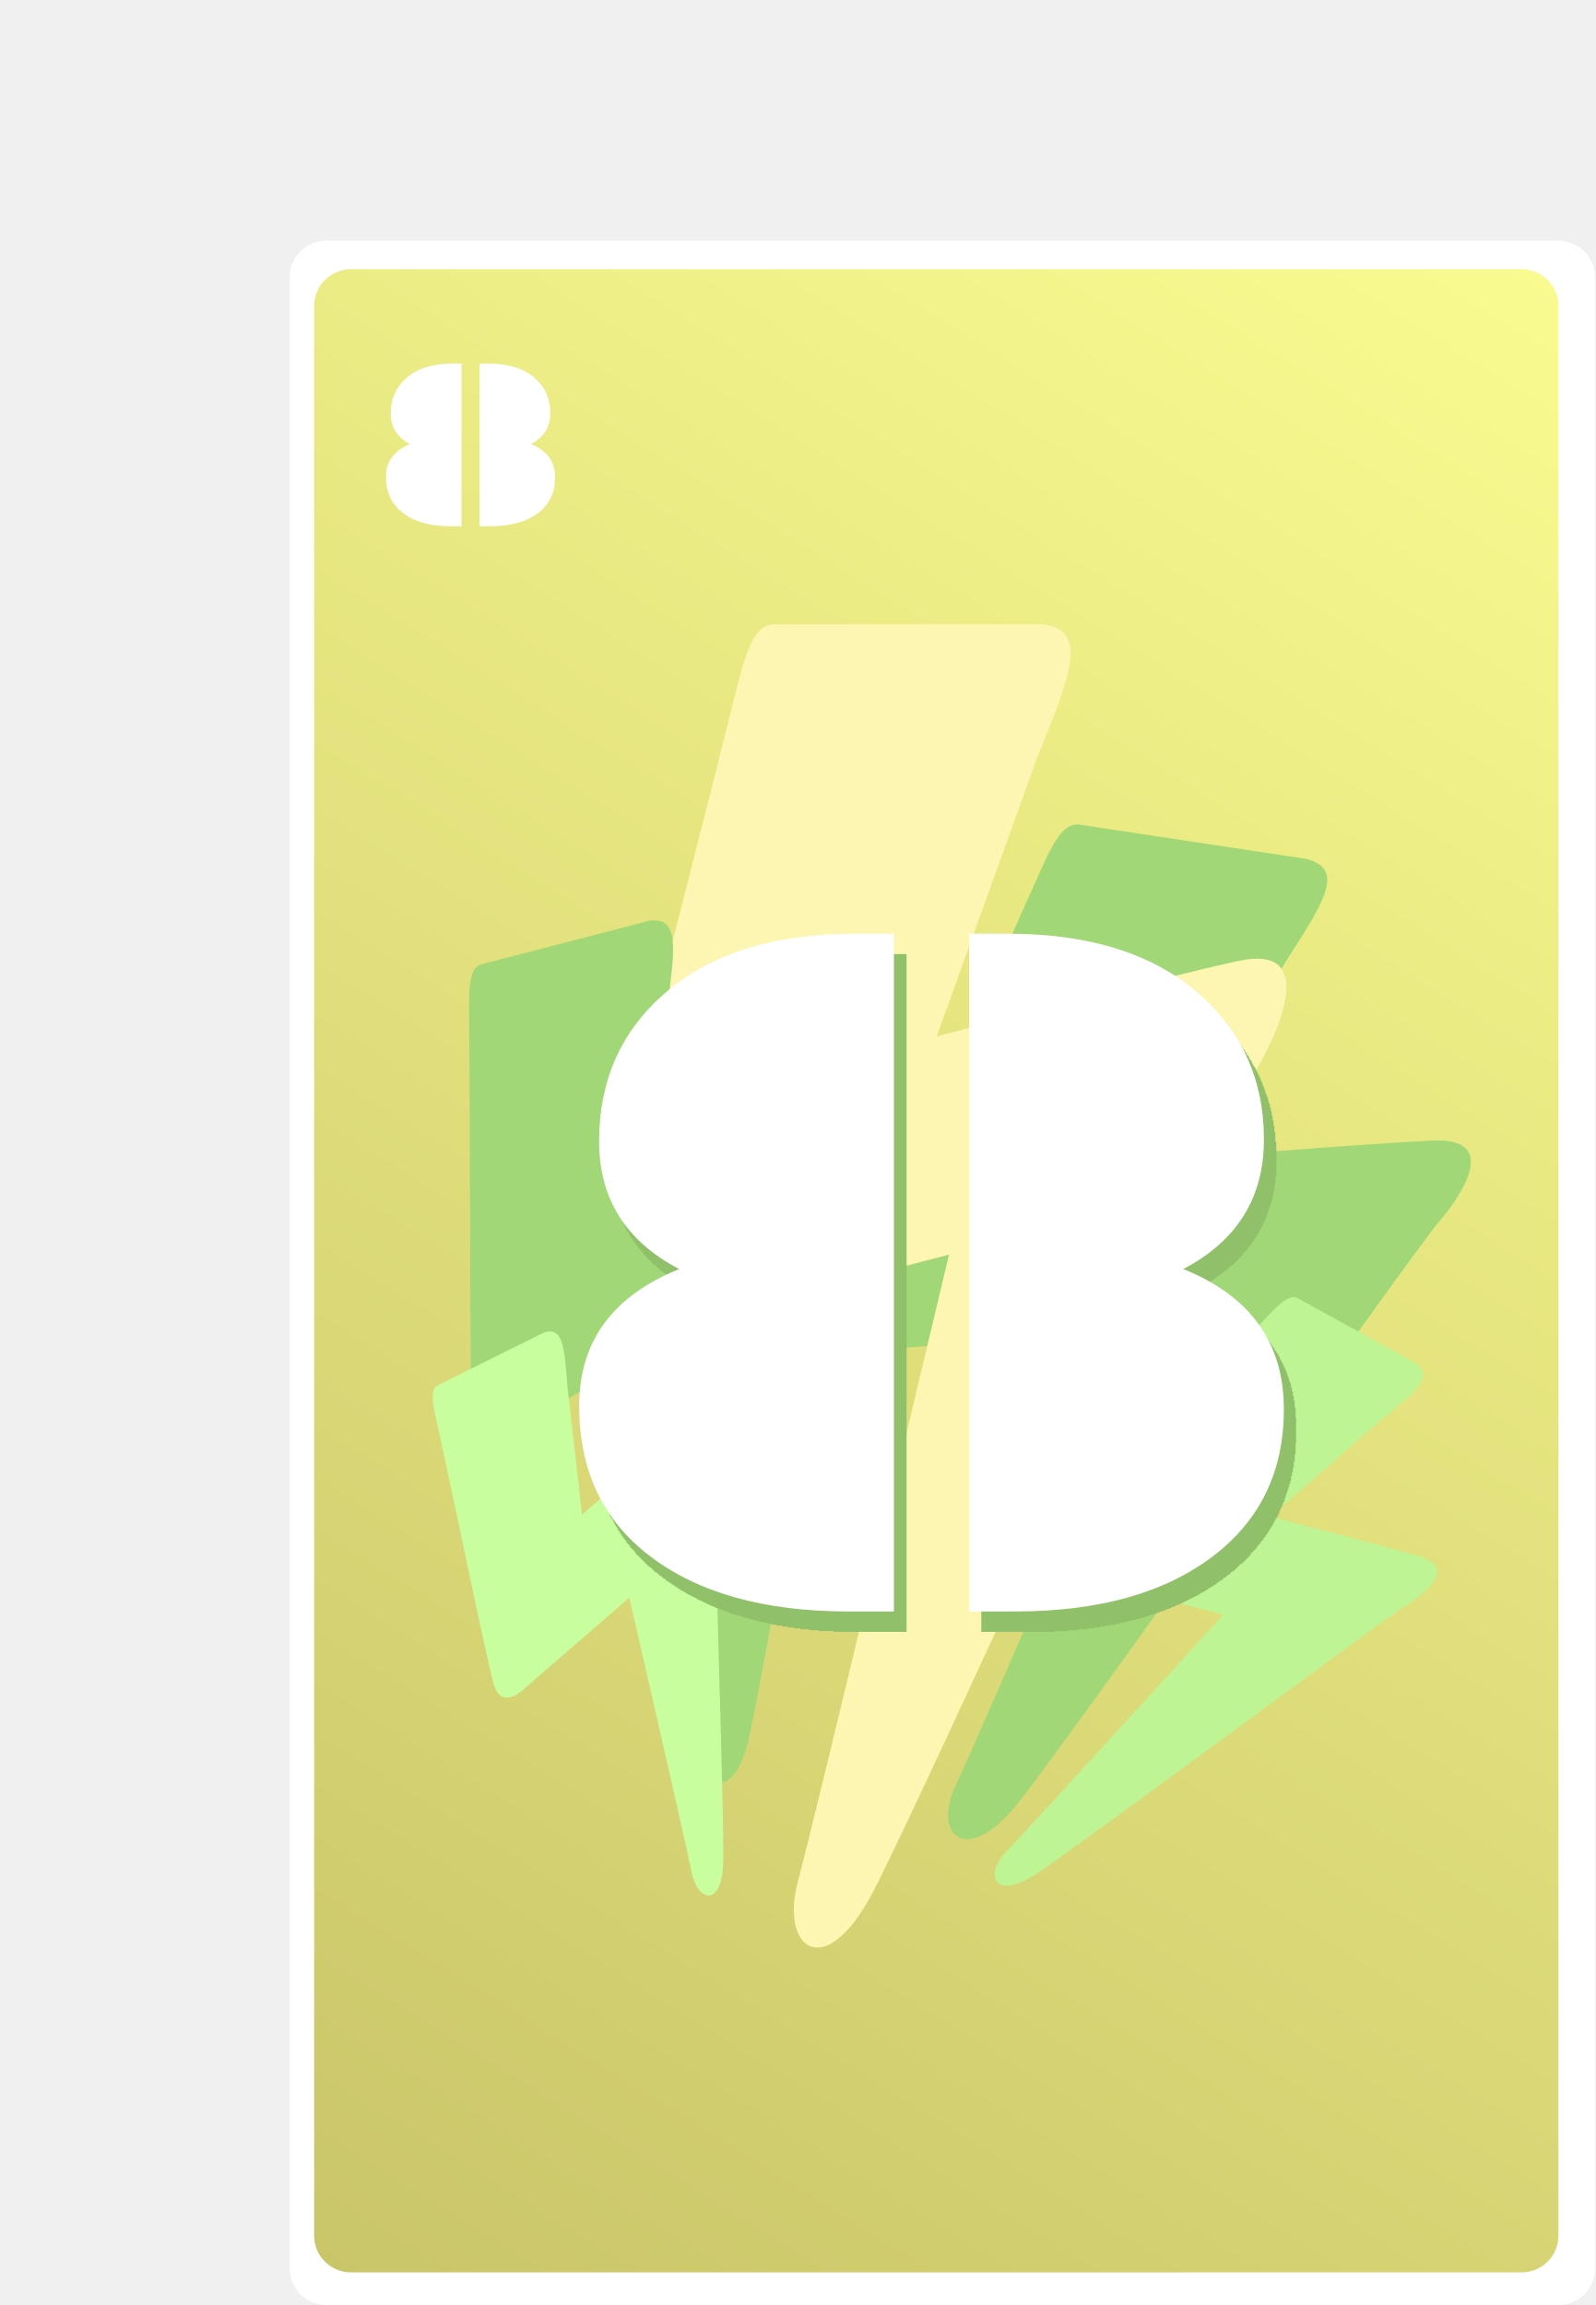
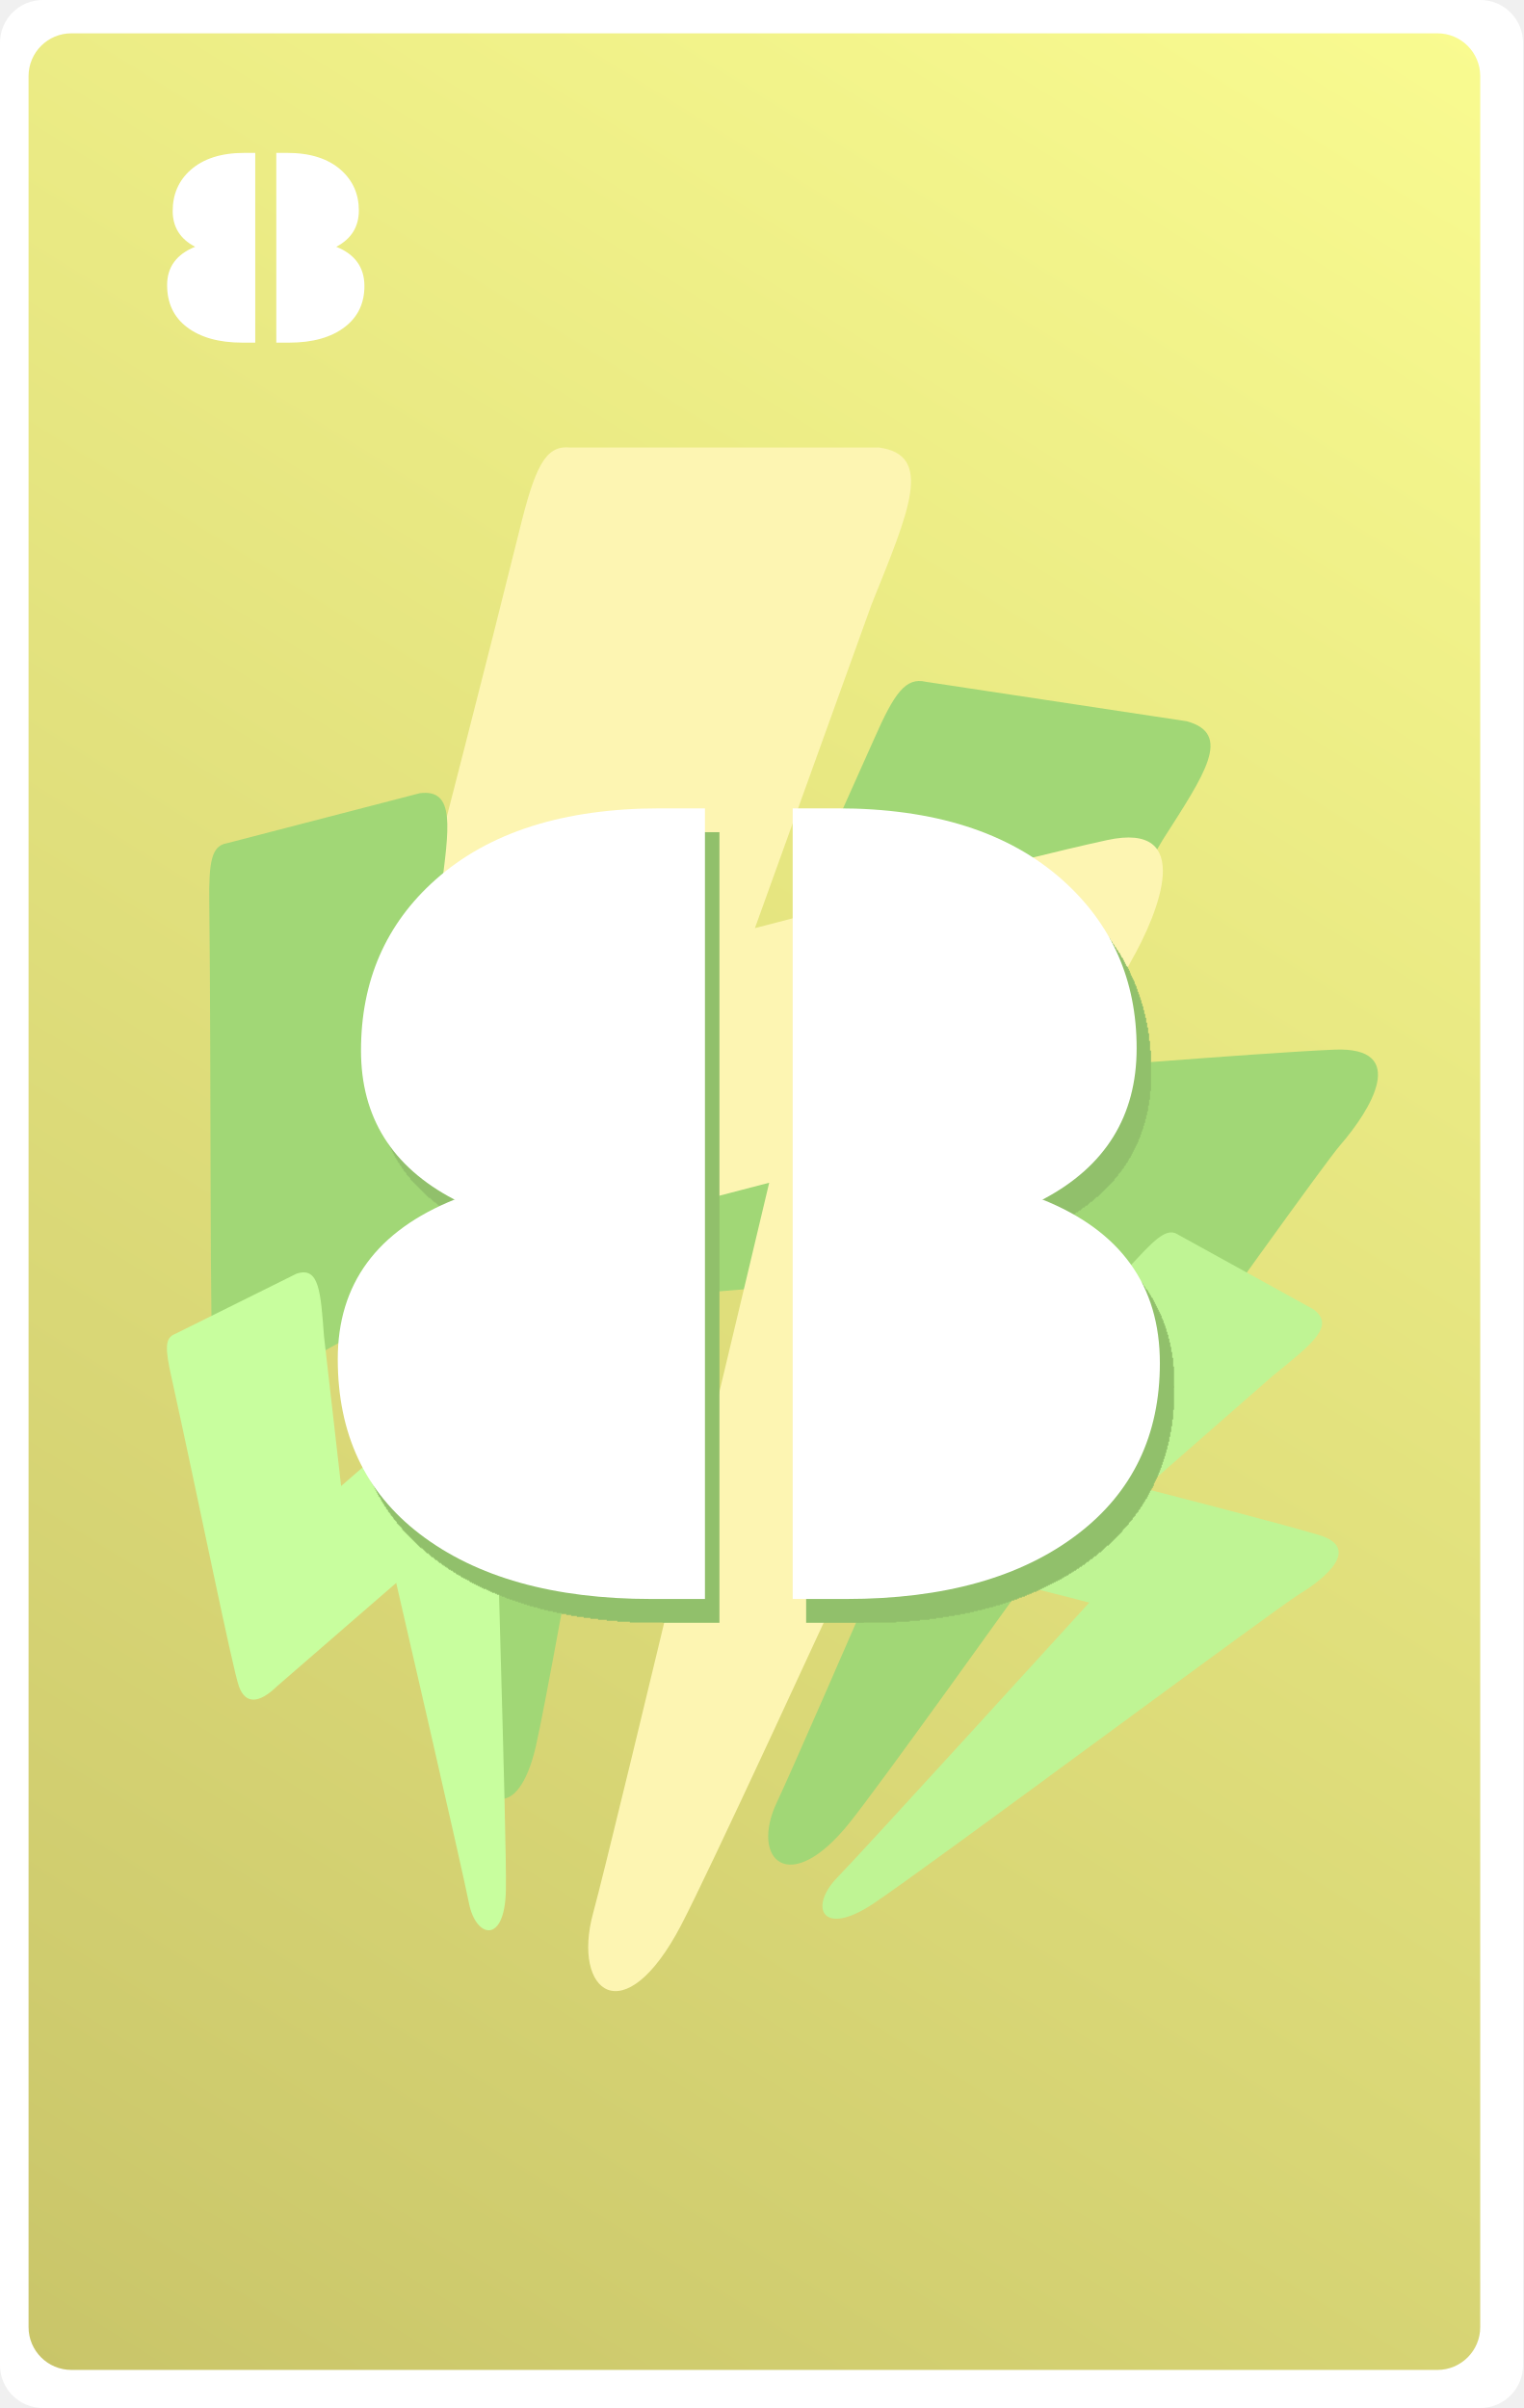
- <svg xmlns="http://www.w3.org/2000/svg" width="391" height="565" viewBox="0 0 391 565" fill="none">
-   <rect x="71" y="59" width="320" height="506" rx="9" fill="white" />
-   <rect x="77" y="66" width="305" height="491" rx="9" fill="url(#paint0_linear)" />
-   <path d="M320.337 210.558L265.529 202.269C261.291 201.272 258.91 204.594 254.658 214.27C236.336 255.579 208.278 315.637 206.397 322.37C204.516 329.103 209.056 331.948 219.387 330.572L283.131 325.398C283.131 325.398 239.933 425.686 234.237 437.69C228.54 449.694 236.777 457.957 249.547 441.955C262.318 425.953 346.306 306.883 352.575 299.644C358.845 292.405 367.36 278.878 351.299 279.568C335.239 280.258 286.77 284.233 286.77 284.233L315.268 235.522C324.215 221.515 329.978 213.205 320.337 210.558Z" fill="#A1D776" />
-   <path d="M255.611 153.03H190.611C185.523 152.572 183.345 157.295 180.111 170.53C166.112 227.064 144.111 309.53 143.111 318.53C142.111 327.53 147.874 330.298 159.611 326.53L232.611 307.53C232.611 307.53 200.111 444.53 195.611 461.03C191.111 477.53 202.111 486.53 214.111 463.53C226.111 440.53 302.611 271.53 308.611 261.03C314.611 250.53 322.111 231.53 303.611 235.53C285.111 239.53 229.611 254.03 229.611 254.03L254.111 186.03C262.029 166.33 267.253 154.554 255.611 153.03Z" fill="#FDF5B2" />
-   <path d="M159.219 225.675L118.691 236.187C115.444 236.724 114.85 240.022 114.975 248.798C115.39 286.319 115.012 341.306 115.844 347.08C116.676 352.854 120.717 353.649 127.426 349.401L169.869 325.746C169.869 325.746 171.764 416.44 171.627 427.458C171.49 438.476 179.805 442.31 183.567 426.025C187.329 409.741 207.692 291.975 209.734 284.457C211.777 276.938 213.38 263.876 202.492 269.363C191.604 274.849 159.345 292.867 159.345 292.867L163.622 246.498C165.372 232.931 166.725 224.743 159.219 225.675Z" fill="#A1D776" />
-   <path d="M346.967 334.139L318.601 318.482C316.49 317.057 314.406 318.585 309.82 323.559C290.147 344.76 260.76 375.305 258.164 378.976C255.569 382.647 257.42 385.239 263.446 386.428L299.861 395.754C299.861 395.754 252.809 447.473 246.887 453.561C240.964 459.649 243.605 466.211 254.36 459.104C265.115 451.998 339.047 396.968 344.184 393.849C349.322 390.731 357.153 384.279 348.12 381.561C339.087 378.843 311.388 371.777 311.388 371.777L338.395 348.122C346.576 341.466 351.681 337.606 346.967 334.139Z" fill="#BFF494" />
-   <path d="M133.26 326.661L107.716 339.342C105.628 340.156 105.689 342.429 106.99 348.24C112.474 373.099 119.853 409.67 121.209 413.388C122.565 417.106 125.367 417.065 129.248 413.3L154.243 391.622C154.243 391.622 168.093 451.586 169.53 458.922C170.968 466.258 177.04 467.635 177.286 456.291C177.533 444.948 174.756 363.874 175.074 358.594C175.391 353.313 174.647 344.413 168.154 349.588C161.661 354.763 142.668 371.266 142.668 371.266L139.083 339.87C138.366 330.615 138.131 324.986 133.26 326.661Z" fill="#C8FE9E" />
+ <svg xmlns="http://www.w3.org/2000/svg" width="320" height="506" viewBox="0 0 320 506" fill="none">
+   <rect width="320" height="506" rx="9" fill="white" />
+   <rect x="6" y="7" width="305" height="491" rx="9" fill="url(#paint0_linear)" />
+   <path d="M249.337 151.558L194.529 143.269C190.291 142.272 187.91 145.594 183.658 155.27C165.336 196.579 137.278 256.637 135.397 263.37C133.516 270.103 138.056 272.948 148.387 271.572L212.131 266.398C212.131 266.398 168.933 366.686 163.237 378.69C157.54 390.694 165.777 398.957 178.547 382.955C191.318 366.953 275.306 247.883 281.575 240.644C287.845 233.405 296.36 219.878 280.299 220.568C264.239 221.258 215.77 225.233 215.77 225.233L244.268 176.522C253.215 162.515 258.978 154.205 249.337 151.558Z" fill="#A1D776" />
+   <path d="M184.611 94.03H119.611C114.523 93.572 112.345 98.296 109.111 111.53C95.112 168.064 73.111 250.53 72.111 259.53C71.111 268.53 76.874 271.298 88.611 267.53L161.611 248.53C161.611 248.53 129.111 385.53 124.611 402.03C120.111 418.53 131.111 427.53 143.111 404.53C155.111 381.53 231.611 212.53 237.611 202.03C243.611 191.53 251.111 172.53 232.611 176.53C214.111 180.53 158.611 195.03 158.611 195.03L183.111 127.03C191.029 107.33 196.253 95.554 184.611 94.03Z" fill="#FDF5B2" />
+   <path d="M88.219 166.675L47.691 177.187C44.444 177.724 43.85 181.022 43.975 189.798C44.39 227.319 44.011 282.306 44.844 288.08C45.676 293.854 49.717 294.649 56.426 290.401L98.869 266.746C98.869 266.746 100.764 357.44 100.627 368.458C100.49 379.476 108.805 383.31 112.567 367.025C116.329 350.741 136.692 232.975 138.734 225.457C140.777 217.938 142.38 204.876 131.492 210.363C120.604 215.849 88.345 233.867 88.345 233.867L92.622 187.498C94.372 173.931 95.725 165.743 88.219 166.675Z" fill="#A1D776" />
+   <path d="M275.967 275.139L247.601 259.482C245.49 258.057 243.406 259.585 238.82 264.559C219.147 285.76 189.76 316.305 187.164 319.976C184.569 323.647 186.42 326.239 192.446 327.428L228.861 336.754C228.861 336.754 181.809 388.473 175.887 394.561C169.964 400.649 172.605 407.211 183.36 400.104C194.115 392.998 268.047 337.968 273.184 334.849C278.322 331.731 286.153 325.279 277.12 322.561C268.087 319.843 240.388 312.777 240.388 312.777L267.395 289.122C275.576 282.466 280.681 278.606 275.967 275.139Z" fill="#BFF494" />
+   <path d="M62.26 267.661L36.716 280.342C34.628 281.156 34.689 283.429 35.99 289.24C41.474 314.099 48.853 350.67 50.209 354.388C51.565 358.106 54.367 358.065 58.248 354.3L83.243 332.622C83.243 332.622 97.093 392.586 98.53 399.922C99.968 407.258 106.04 408.635 106.286 397.291C106.533 385.948 103.756 304.874 104.074 299.594C104.391 294.313 103.647 285.413 97.154 290.588C90.661 295.763 71.668 312.266 71.668 312.266L68.083 280.87C67.366 271.615 67.131 265.986 62.26 267.661Z" fill="#C8FE9E" />
  <g filter="url(#filter0_d)">
-     <path d="M289.913 311.016C306.433 317.607 314.693 329.082 314.693 345.439C314.693 360.576 308.956 372.539 297.481 381.328C285.6 390.443 269.365 395 248.775 395H237.545V228.862H246.944C267.208 228.862 282.955 233.867 294.186 243.877C304.602 253.154 309.811 264.954 309.811 279.277C309.811 293.519 303.259 304.098 290.157 311.016H289.913ZM166.378 311.016C153.357 304.18 146.847 293.763 146.847 279.766C146.847 265.117 152.055 253.154 162.472 243.877C173.702 233.867 189.449 228.862 209.713 228.862H219.112V395H207.882C187.293 395 171.057 390.443 159.176 381.328C147.701 372.539 141.964 360.291 141.964 344.585C141.964 328.797 150.183 317.607 166.622 311.016H166.378Z" fill="white" />
+     <path d="M218.913 252.016C235.433 258.607 243.693 270.082 243.693 286.439C243.693 301.576 237.956 313.539 226.481 322.328C214.6 331.443 198.365 336 177.775 336H166.545V169.862H175.944C196.208 169.862 211.955 174.867 223.186 184.877C233.602 194.154 238.811 205.954 238.811 220.277C238.811 234.519 232.259 245.098 219.157 252.016H218.913ZM95.378 252.016C82.357 245.18 75.847 234.763 75.847 220.766C75.847 206.117 81.055 194.154 91.472 184.877C102.702 174.867 118.449 169.862 138.713 169.862H148.112V336H136.882C116.293 336 100.057 331.443 88.176 322.328C76.701 313.539 70.964 301.291 70.964 285.585C70.964 269.797 79.183 258.607 95.622 252.016H95.378Z" fill="white" />
  </g>
-   <path d="M130.119 108.844C134.084 110.426 136.066 113.18 136.066 117.105C136.066 120.738 134.689 123.609 131.936 125.719C129.084 127.906 125.188 129 120.246 129H117.551V89.127H119.807C124.67 89.127 128.449 90.328 131.145 92.731C133.645 94.957 134.895 97.789 134.895 101.227C134.895 104.645 133.322 107.184 130.178 108.844H130.119ZM100.471 108.844C97.346 107.203 95.783 104.703 95.783 101.344C95.783 97.828 97.033 94.957 99.533 92.731C102.229 90.328 106.008 89.127 110.871 89.127H113.127V129H110.432C105.49 129 101.594 127.906 98.742 125.719C95.988 123.609 94.611 120.67 94.611 116.9C94.611 113.111 96.584 110.426 100.529 108.844H100.471Z" fill="white" />
+   <path d="M70.619 51.844C74.584 53.426 76.566 56.18 76.566 60.105C76.566 63.738 75.189 66.609 72.436 68.719C69.584 70.906 65.688 72 60.746 72H58.051V32.127H60.307C65.17 32.127 68.949 33.328 71.644 35.73C74.144 37.957 75.394 40.789 75.394 44.227C75.394 47.645 73.822 50.184 70.678 51.844H70.619ZM40.971 51.844C37.846 50.203 36.283 47.703 36.283 44.344C36.283 40.828 37.533 37.957 40.033 35.73C42.728 33.328 46.508 32.127 51.371 32.127H53.627V72H50.932C45.99 72 42.094 70.906 39.242 68.719C36.488 66.609 35.111 63.67 35.111 59.9C35.111 56.111 37.084 53.426 41.029 51.844H40.971Z" fill="white" />
  <defs>
-     <filter id="filter0_d" x="141.964" y="228.862" width="175.729" height="171.138" filterUnits="userSpaceOnUse" color-interpolation-filters="sRGB">
+     <filter id="filter0_d" x="70.964" y="169.862" width="175.729" height="171.138" filterUnits="userSpaceOnUse" color-interpolation-filters="sRGB">
      <feFlood flood-opacity="0" result="BackgroundImageFix" />
      <feColorMatrix in="SourceAlpha" type="matrix" values="0 0 0 0 0 0 0 0 0 0 0 0 0 0 0 0 0 0 127 0" />
      <feOffset dx="3" dy="5" />
      <feColorMatrix type="matrix" values="0 0 0 0 0.567 0 0 0 0 0.754 0 0 0 0 0.418 0 0 0 1 0" />
      <feBlend mode="normal" in2="BackgroundImageFix" result="effect1_dropShadow" />
      <feBlend mode="normal" in="SourceGraphic" in2="effect1_dropShadow" result="shape" />
    </filter>
-     <linearGradient id="paint0_linear" x1="382" y1="66" x2="77" y2="557" gradientUnits="userSpaceOnUse">
+     <linearGradient id="paint0_linear" x1="311" y1="7" x2="6" y2="498" gradientUnits="userSpaceOnUse">
      <stop stop-color="#F9FB90" />
      <stop offset="1" stop-color="#C9C569" />
    </linearGradient>
  </defs>
</svg>
